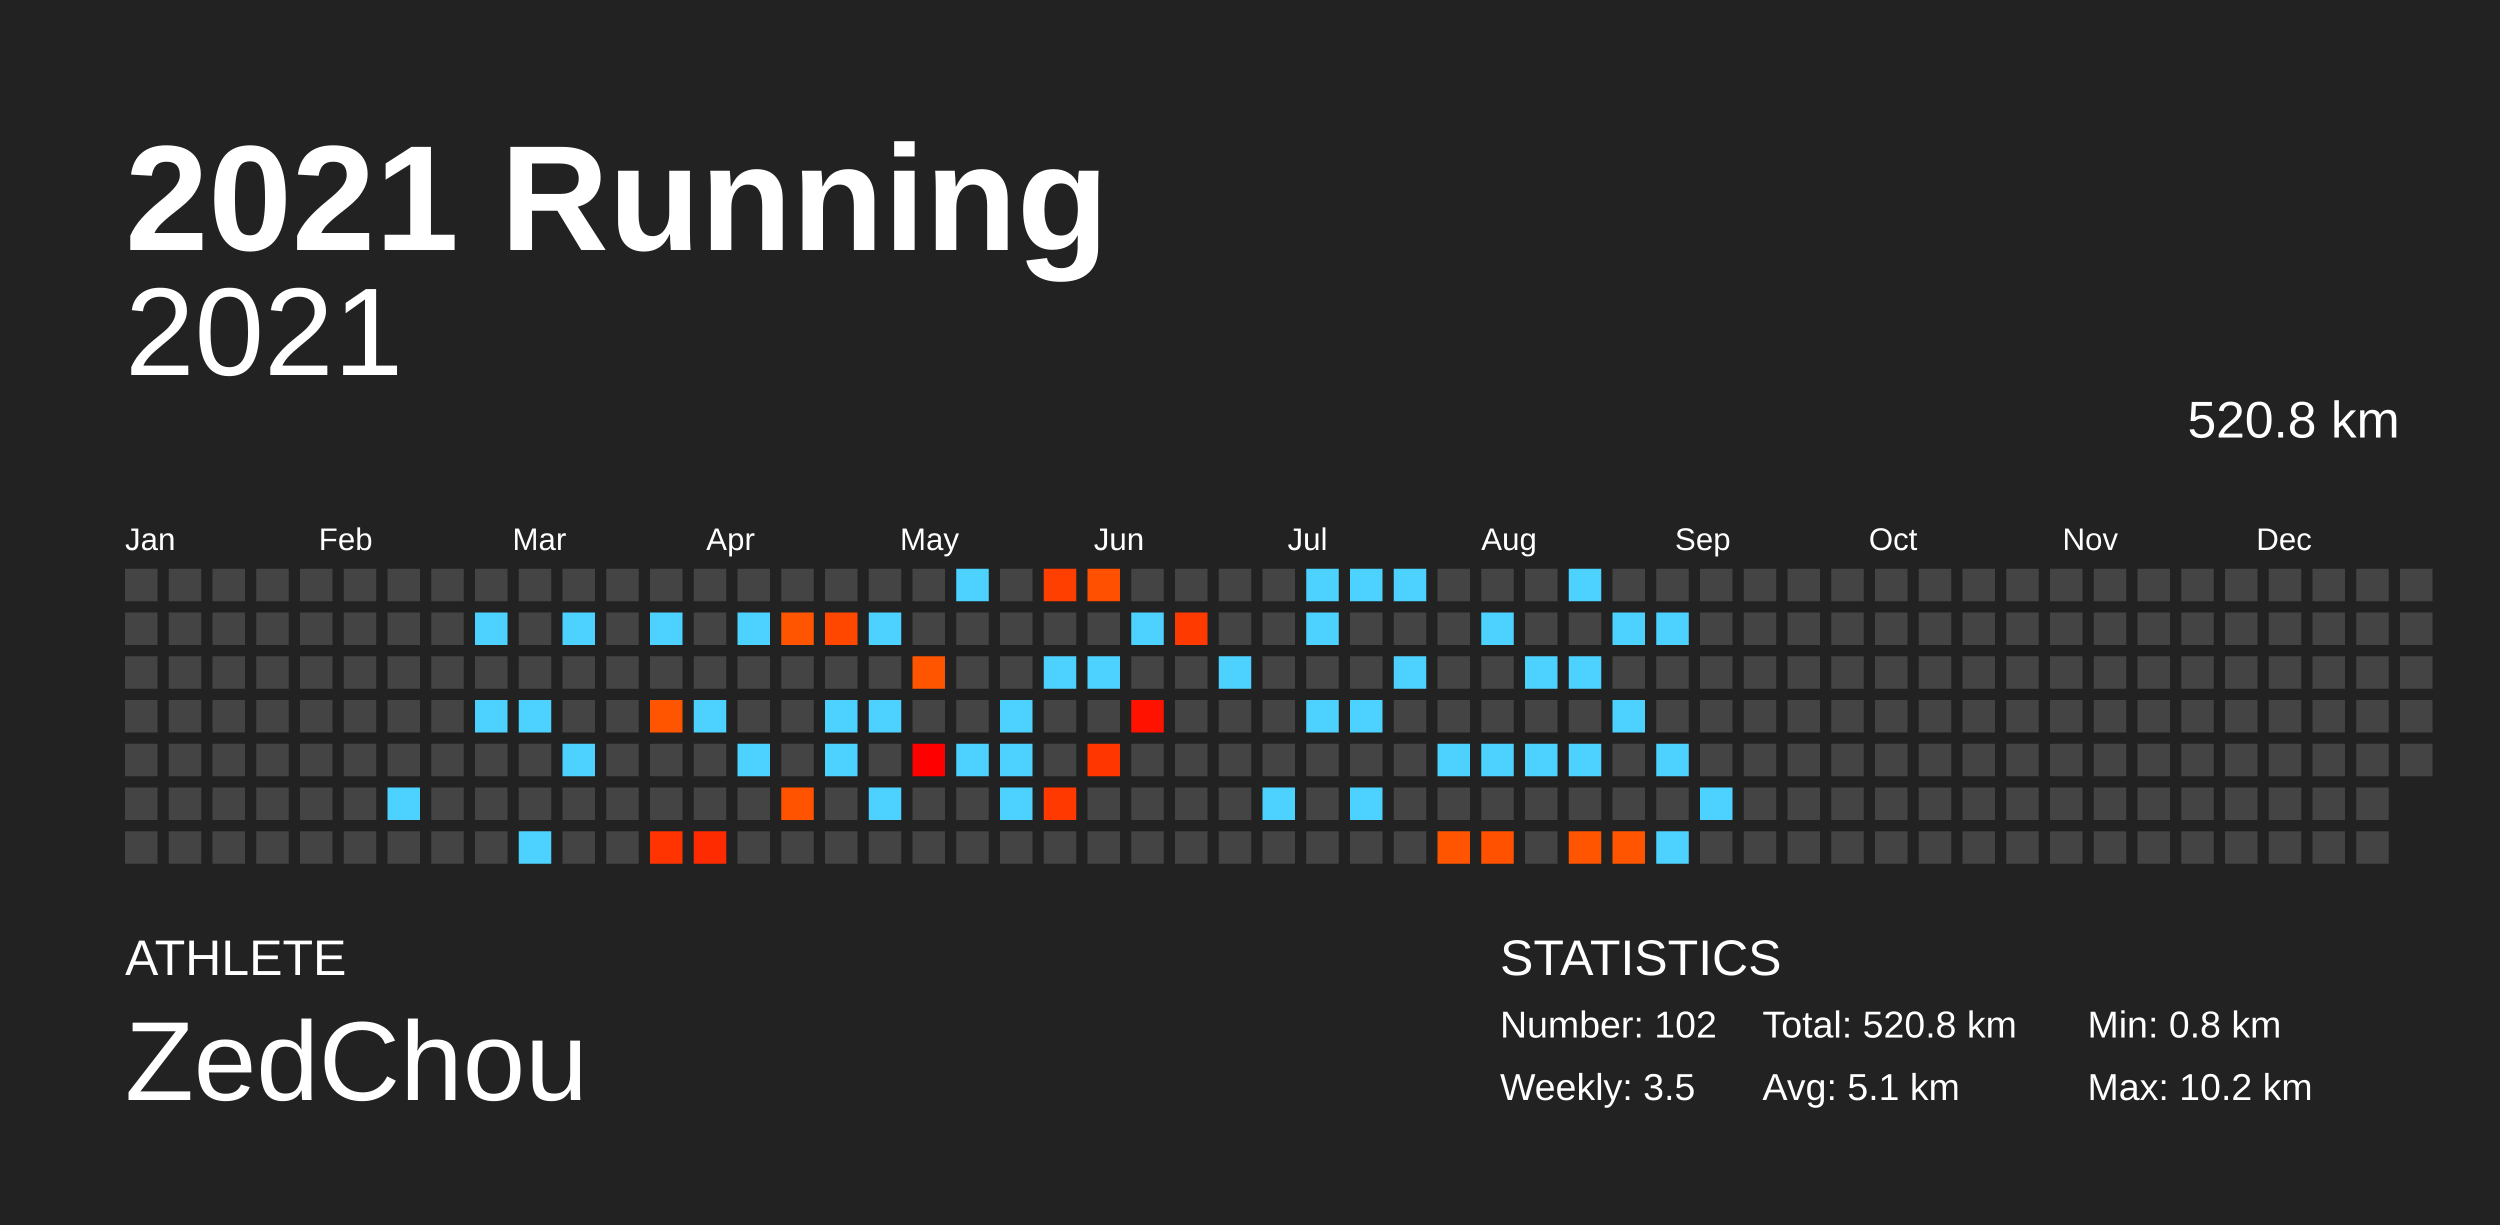
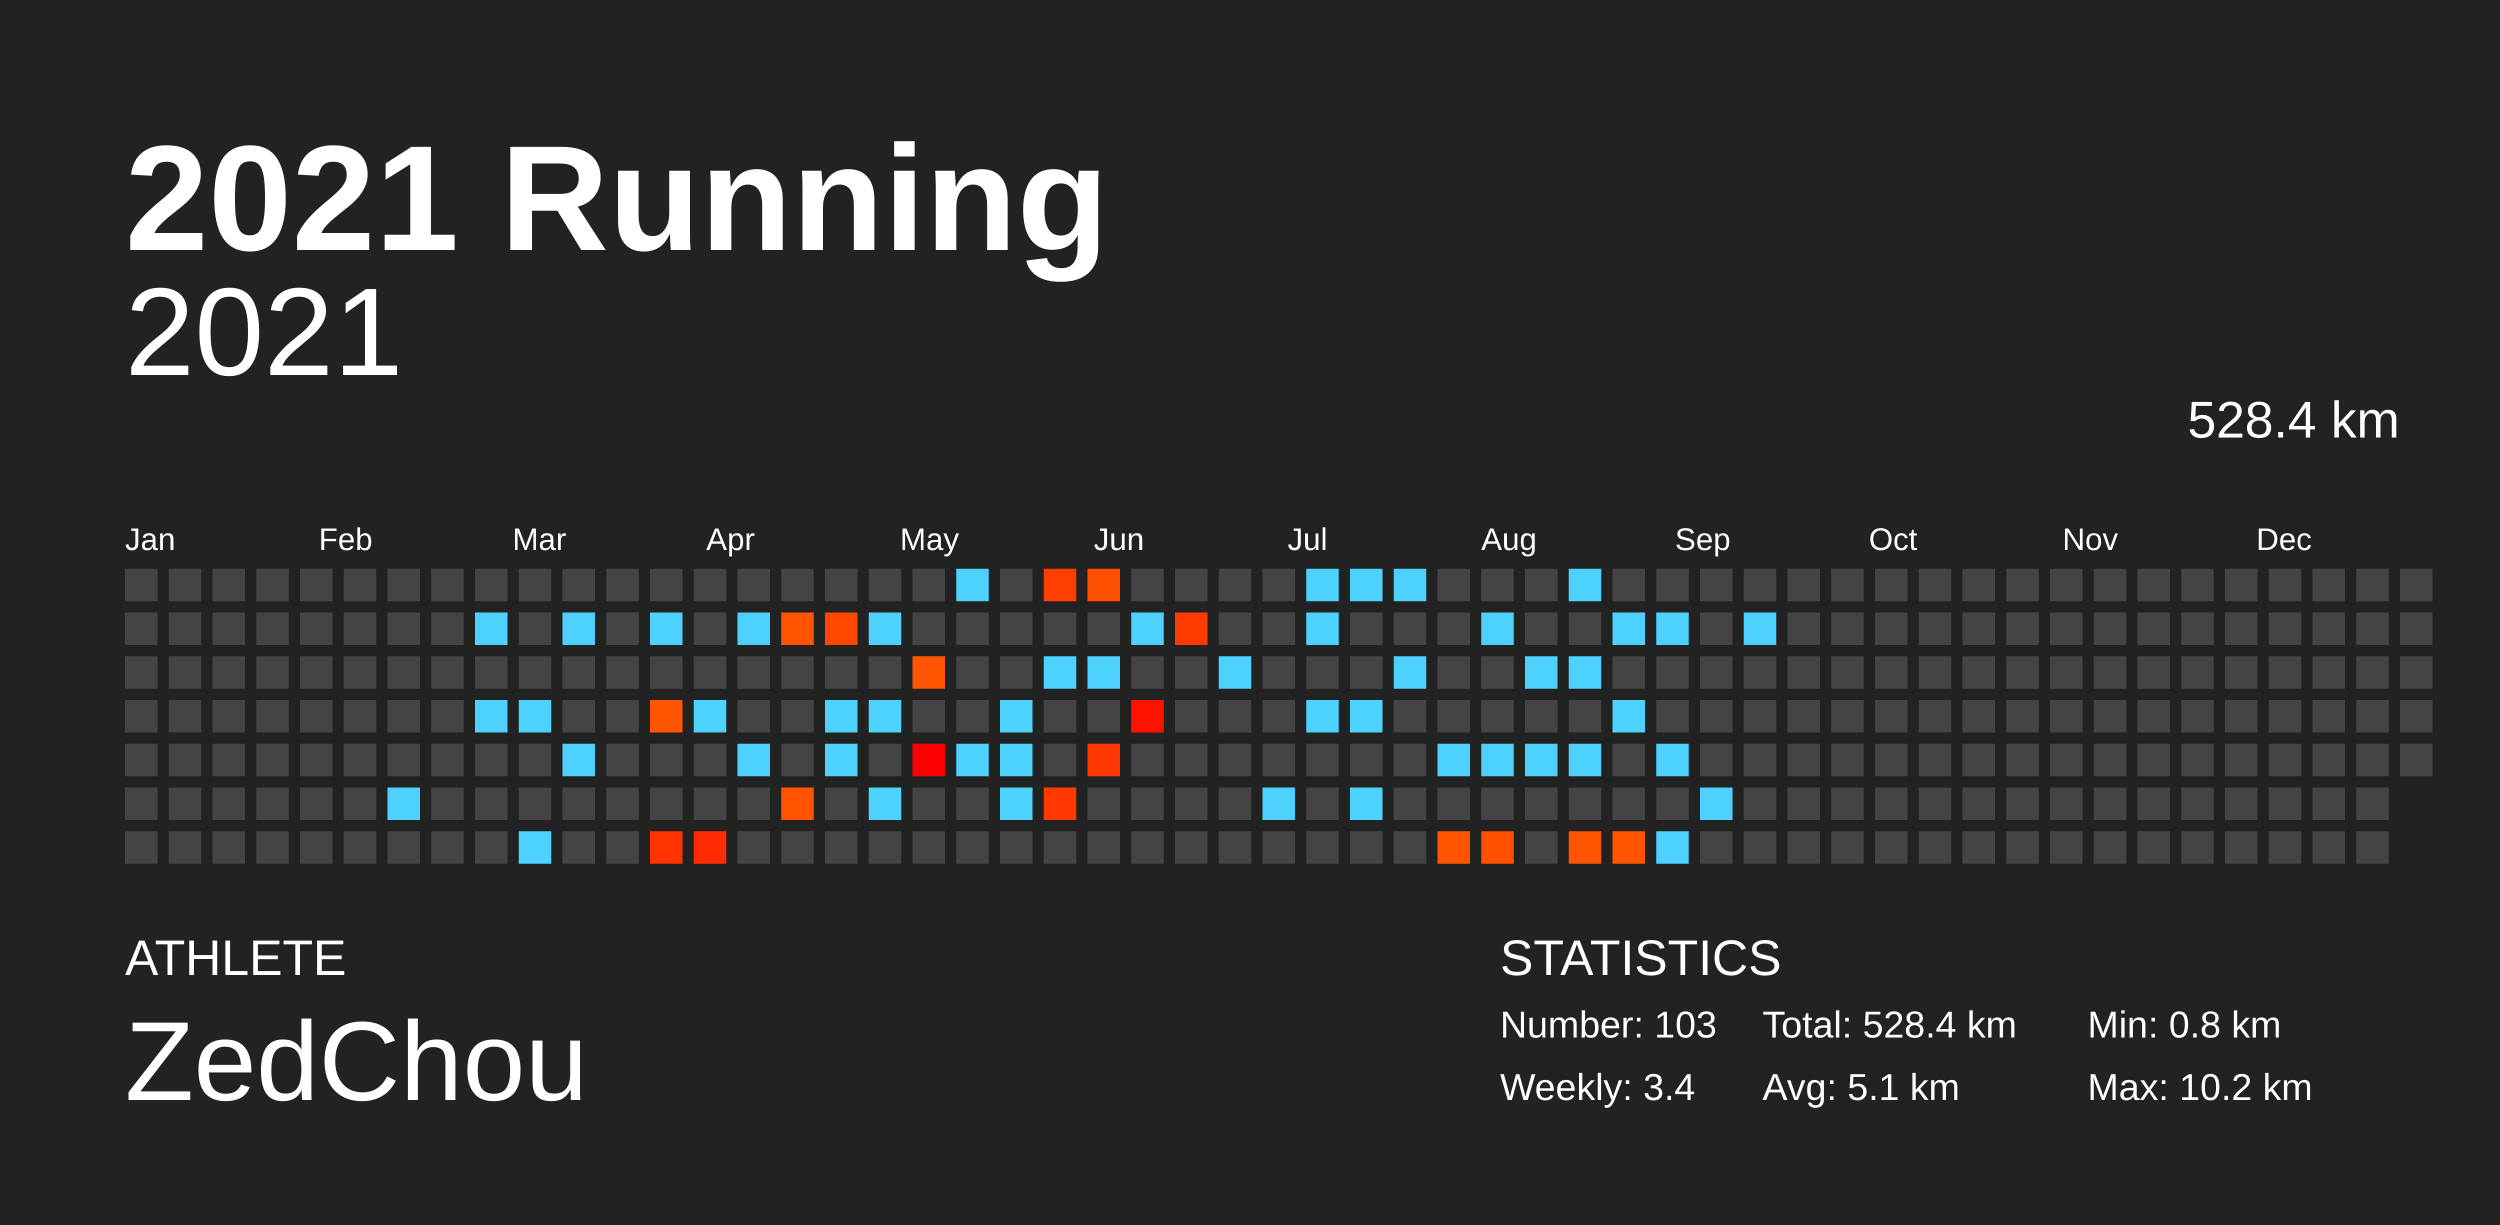
<svg xmlns="http://www.w3.org/2000/svg" baseProfile="full" height="98mm" version="1.1" viewBox="0,0,200,98" width="200mm">
  <defs />
  <rect fill="#222222" height="98" width="200" x="0" y="0" />
  <text fill="#FFFFFF" style="font-size:12px; font-family:Arial; font-weight:bold;" x="10" y="20">2021 Running</text>
  <text fill="#FFFFFF" style="font-size:4px; font-family:Arial" x="10" y="78">ATHLETE</text>
  <text fill="#FFFFFF" style="font-size:9px; font-family:Arial" x="10" y="88">ZedChou</text>
  <text fill="#FFFFFF" style="font-size:4px; font-family:Arial" x="120" y="78">STATISTICS</text>
-   <text fill="#FFFFFF" style="font-size:3px; font-family:Arial" x="120" y="83">Number: 102</text>
-   <text fill="#FFFFFF" style="font-size:3px; font-family:Arial" x="120" y="88">Weekly: 3.5</text>
-   <text fill="#FFFFFF" style="font-size:3px; font-family:Arial" x="141" y="83">Total: 520.8 km</text>
+   <text fill="#FFFFFF" style="font-size:3px; font-family:Arial" x="120" y="83">Number: 103</text>
+   <text fill="#FFFFFF" style="font-size:3px; font-family:Arial" x="120" y="88">Weekly: 3.4</text>
+   <text fill="#FFFFFF" style="font-size:3px; font-family:Arial" x="141" y="83">Total: 528.4 km</text>
  <text fill="#FFFFFF" style="font-size:3px; font-family:Arial" x="141" y="88">Avg: 5.1 km</text>
  <text fill="#FFFFFF" style="font-size:3px; font-family:Arial" x="167" y="83">Min: 0.8 km</text>
  <text fill="#FFFFFF" style="font-size:3px; font-family:Arial" x="167" y="88">Max: 10.2 km</text>
  <text alignment-baseline="hanging" fill="#FFFFFF" style="font-size:10.0px; font-family:Arial;" x="10" y="30">2021</text>
-   <text alignment-baseline="hanging" fill="#FFFFFF" style="font-size:4.125px; font-family:Arial;" x="175" y="35">520.8 km</text>
+   <text alignment-baseline="hanging" fill="#FFFFFF" style="font-size:4.125px; font-family:Arial;" x="175" y="35">528.4 km</text>
  <text fill="#FFFFFF" style="font-size:2.5px; font-family:Arial" x="10.0" y="44">Jan</text>
  <text fill="#FFFFFF" style="font-size:2.5px; font-family:Arial" x="25.5" y="44">Feb</text>
  <text fill="#FFFFFF" style="font-size:2.5px; font-family:Arial" x="41.0" y="44">Mar</text>
  <text fill="#FFFFFF" style="font-size:2.5px; font-family:Arial" x="56.5" y="44">Apr</text>
  <text fill="#FFFFFF" style="font-size:2.5px; font-family:Arial" x="72.0" y="44">May</text>
  <text fill="#FFFFFF" style="font-size:2.5px; font-family:Arial" x="87.5" y="44">Jun</text>
  <text fill="#FFFFFF" style="font-size:2.5px; font-family:Arial" x="103.0" y="44">Jul</text>
  <text fill="#FFFFFF" style="font-size:2.5px; font-family:Arial" x="118.5" y="44">Aug</text>
  <text fill="#FFFFFF" style="font-size:2.5px; font-family:Arial" x="134.0" y="44">Sep</text>
  <text fill="#FFFFFF" style="font-size:2.5px; font-family:Arial" x="149.5" y="44">Oct</text>
  <text fill="#FFFFFF" style="font-size:2.5px; font-family:Arial" x="165.0" y="44">Nov</text>
  <text fill="#FFFFFF" style="font-size:2.5px; font-family:Arial" x="180.5" y="44">Dec</text>
  <rect fill="#444444" height="2.6" width="2.6" x="10.0" y="45.5" />
  <rect fill="#444444" height="2.6" width="2.6" x="10.0" y="49.0" />
  <rect fill="#444444" height="2.6" width="2.6" x="10.0" y="52.5" />
  <rect fill="#444444" height="2.6" width="2.6" x="10.0" y="56.0" />
  <rect fill="#444444" height="2.6" width="2.6" x="10.0" y="59.5" />
  <rect fill="#444444" height="2.6" width="2.6" x="10.0" y="63.0" />
  <rect fill="#444444" height="2.6" width="2.6" x="10.0" y="66.5" />
  <rect fill="#444444" height="2.6" width="2.6" x="13.5" y="45.5" />
  <rect fill="#444444" height="2.6" width="2.6" x="13.5" y="49.0" />
  <rect fill="#444444" height="2.6" width="2.6" x="13.5" y="52.5" />
  <rect fill="#444444" height="2.6" width="2.6" x="13.5" y="56.0" />
  <rect fill="#444444" height="2.6" width="2.6" x="13.5" y="59.5" />
  <rect fill="#444444" height="2.6" width="2.6" x="13.5" y="63.0" />
  <rect fill="#444444" height="2.6" width="2.6" x="13.5" y="66.5" />
  <rect fill="#444444" height="2.6" width="2.6" x="17.0" y="45.5" />
  <rect fill="#444444" height="2.6" width="2.6" x="17.0" y="49.0" />
  <rect fill="#444444" height="2.6" width="2.6" x="17.0" y="52.5" />
  <rect fill="#444444" height="2.6" width="2.6" x="17.0" y="56.0" />
  <rect fill="#444444" height="2.6" width="2.6" x="17.0" y="59.5" />
  <rect fill="#444444" height="2.6" width="2.6" x="17.0" y="63.0" />
  <rect fill="#444444" height="2.6" width="2.6" x="17.0" y="66.5" />
  <rect fill="#444444" height="2.6" width="2.6" x="20.5" y="45.5" />
  <rect fill="#444444" height="2.6" width="2.6" x="20.5" y="49.0" />
  <rect fill="#444444" height="2.6" width="2.6" x="20.5" y="52.5" />
  <rect fill="#444444" height="2.6" width="2.6" x="20.5" y="56.0" />
  <rect fill="#444444" height="2.6" width="2.6" x="20.5" y="59.5" />
  <rect fill="#444444" height="2.6" width="2.6" x="20.5" y="63.0" />
  <rect fill="#444444" height="2.6" width="2.6" x="20.5" y="66.5" />
  <rect fill="#444444" height="2.6" width="2.6" x="24.0" y="45.5" />
  <rect fill="#444444" height="2.6" width="2.6" x="24.0" y="49.0" />
  <rect fill="#444444" height="2.6" width="2.6" x="24.0" y="52.5" />
  <rect fill="#444444" height="2.6" width="2.6" x="24.0" y="56.0" />
  <rect fill="#444444" height="2.6" width="2.6" x="24.0" y="59.5" />
  <rect fill="#444444" height="2.6" width="2.6" x="24.0" y="63.0" />
  <rect fill="#444444" height="2.6" width="2.6" x="24.0" y="66.5" />
  <rect fill="#444444" height="2.6" width="2.6" x="27.5" y="45.5" />
  <rect fill="#444444" height="2.6" width="2.6" x="27.5" y="49.0" />
  <rect fill="#444444" height="2.6" width="2.6" x="27.5" y="52.5" />
  <rect fill="#444444" height="2.6" width="2.6" x="27.5" y="56.0" />
  <rect fill="#444444" height="2.6" width="2.6" x="27.5" y="59.5" />
  <rect fill="#444444" height="2.6" width="2.6" x="27.5" y="63.0" />
  <rect fill="#444444" height="2.6" width="2.6" x="27.5" y="66.5" />
  <rect fill="#444444" height="2.6" width="2.6" x="31.0" y="45.5" />
  <rect fill="#444444" height="2.6" width="2.6" x="31.0" y="49.0" />
  <rect fill="#444444" height="2.6" width="2.6" x="31.0" y="52.5" />
  <rect fill="#444444" height="2.6" width="2.6" x="31.0" y="56.0" />
  <rect fill="#444444" height="2.6" width="2.6" x="31.0" y="59.5" />
  <rect fill="#4dd2ff" height="2.6" width="2.6" x="31.0" y="63.0" />
  <rect fill="#444444" height="2.6" width="2.6" x="31.0" y="66.5" />
  <rect fill="#444444" height="2.6" width="2.6" x="34.5" y="45.5" />
  <rect fill="#444444" height="2.6" width="2.6" x="34.5" y="49.0" />
  <rect fill="#444444" height="2.6" width="2.6" x="34.5" y="52.5" />
  <rect fill="#444444" height="2.6" width="2.6" x="34.5" y="56.0" />
  <rect fill="#444444" height="2.6" width="2.6" x="34.5" y="59.5" />
  <rect fill="#444444" height="2.6" width="2.6" x="34.5" y="63.0" />
  <rect fill="#444444" height="2.6" width="2.6" x="34.5" y="66.5" />
  <rect fill="#444444" height="2.6" width="2.6" x="38.0" y="45.5" />
  <rect fill="#4dd2ff" height="2.6" width="2.6" x="38.0" y="49.0" />
  <rect fill="#444444" height="2.6" width="2.6" x="38.0" y="52.5" />
  <rect fill="#4dd2ff" height="2.6" width="2.6" x="38.0" y="56.0" />
  <rect fill="#444444" height="2.6" width="2.6" x="38.0" y="59.5" />
  <rect fill="#444444" height="2.6" width="2.6" x="38.0" y="63.0" />
  <rect fill="#444444" height="2.6" width="2.6" x="38.0" y="66.5" />
  <rect fill="#444444" height="2.6" width="2.6" x="41.5" y="45.5" />
  <rect fill="#444444" height="2.6" width="2.6" x="41.5" y="49.0" />
  <rect fill="#444444" height="2.6" width="2.6" x="41.5" y="52.5" />
  <rect fill="#4dd2ff" height="2.6" width="2.6" x="41.5" y="56.0" />
  <rect fill="#444444" height="2.6" width="2.6" x="41.5" y="59.5" />
  <rect fill="#444444" height="2.6" width="2.6" x="41.5" y="63.0" />
  <rect fill="#4dd2ff" height="2.6" width="2.6" x="41.5" y="66.5" />
  <rect fill="#444444" height="2.6" width="2.6" x="45.0" y="45.5" />
  <rect fill="#4dd2ff" height="2.6" width="2.6" x="45.0" y="49.0" />
  <rect fill="#444444" height="2.6" width="2.6" x="45.0" y="52.5" />
  <rect fill="#444444" height="2.6" width="2.6" x="45.0" y="56.0" />
  <rect fill="#4dd2ff" height="2.6" width="2.6" x="45.0" y="59.5" />
  <rect fill="#444444" height="2.6" width="2.6" x="45.0" y="63.0" />
  <rect fill="#444444" height="2.6" width="2.6" x="45.0" y="66.5" />
  <rect fill="#444444" height="2.6" width="2.6" x="48.5" y="45.5" />
  <rect fill="#444444" height="2.6" width="2.6" x="48.5" y="49.0" />
  <rect fill="#444444" height="2.6" width="2.6" x="48.5" y="52.5" />
  <rect fill="#444444" height="2.6" width="2.6" x="48.5" y="56.0" />
  <rect fill="#444444" height="2.6" width="2.6" x="48.5" y="59.5" />
  <rect fill="#444444" height="2.6" width="2.6" x="48.5" y="63.0" />
  <rect fill="#444444" height="2.6" width="2.6" x="48.5" y="66.5" />
  <rect fill="#444444" height="2.6" width="2.6" x="52.0" y="45.5" />
  <rect fill="#4dd2ff" height="2.6" width="2.6" x="52.0" y="49.0" />
  <rect fill="#444444" height="2.6" width="2.6" x="52.0" y="52.5" />
  <rect fill="#ff5400" height="2.6" width="2.6" x="52.0" y="56.0" />
  <rect fill="#444444" height="2.6" width="2.6" x="52.0" y="59.5" />
  <rect fill="#444444" height="2.6" width="2.6" x="52.0" y="63.0" />
  <rect fill="#ff3400" height="2.6" width="2.6" x="52.0" y="66.5" />
  <rect fill="#444444" height="2.6" width="2.6" x="55.5" y="45.5" />
  <rect fill="#444444" height="2.6" width="2.6" x="55.5" y="49.0" />
  <rect fill="#444444" height="2.6" width="2.6" x="55.5" y="52.5" />
  <rect fill="#4dd2ff" height="2.6" width="2.6" x="55.5" y="56.0" />
  <rect fill="#444444" height="2.6" width="2.6" x="55.5" y="59.5" />
  <rect fill="#444444" height="2.6" width="2.6" x="55.5" y="63.0" />
  <rect fill="#ff2b00" height="2.6" width="2.6" x="55.5" y="66.5" />
  <rect fill="#444444" height="2.6" width="2.6" x="59.0" y="45.5" />
  <rect fill="#4dd2ff" height="2.6" width="2.6" x="59.0" y="49.0" />
  <rect fill="#444444" height="2.6" width="2.6" x="59.0" y="52.5" />
  <rect fill="#444444" height="2.6" width="2.6" x="59.0" y="56.0" />
  <rect fill="#4dd2ff" height="2.6" width="2.6" x="59.0" y="59.5" />
  <rect fill="#444444" height="2.6" width="2.6" x="59.0" y="63.0" />
  <rect fill="#444444" height="2.6" width="2.6" x="59.0" y="66.5" />
  <rect fill="#444444" height="2.6" width="2.6" x="62.5" y="45.5" />
  <rect fill="#ff5500" height="2.6" width="2.6" x="62.5" y="49.0" />
  <rect fill="#444444" height="2.6" width="2.6" x="62.5" y="52.5" />
  <rect fill="#444444" height="2.6" width="2.6" x="62.5" y="56.0" />
  <rect fill="#444444" height="2.6" width="2.6" x="62.5" y="59.5" />
  <rect fill="#ff5300" height="2.6" width="2.6" x="62.5" y="63.0" />
  <rect fill="#444444" height="2.6" width="2.6" x="62.5" y="66.5" />
  <rect fill="#444444" height="2.6" width="2.6" x="66.0" y="45.5" />
  <rect fill="#ff4700" height="2.6" width="2.6" x="66.0" y="49.0" />
  <rect fill="#444444" height="2.6" width="2.6" x="66.0" y="52.5" />
  <rect fill="#4dd2ff" height="2.6" width="2.6" x="66.0" y="56.0" />
  <rect fill="#4dd2ff" height="2.6" width="2.6" x="66.0" y="59.5" />
  <rect fill="#444444" height="2.6" width="2.6" x="66.0" y="63.0" />
  <rect fill="#444444" height="2.6" width="2.6" x="66.0" y="66.5" />
  <rect fill="#444444" height="2.6" width="2.6" x="69.5" y="45.5" />
  <rect fill="#4dd2ff" height="2.6" width="2.6" x="69.5" y="49.0" />
  <rect fill="#444444" height="2.6" width="2.6" x="69.5" y="52.5" />
  <rect fill="#4dd2ff" height="2.6" width="2.6" x="69.5" y="56.0" />
  <rect fill="#444444" height="2.6" width="2.6" x="69.5" y="59.5" />
  <rect fill="#4dd2ff" height="2.6" width="2.6" x="69.5" y="63.0" />
  <rect fill="#444444" height="2.6" width="2.6" x="69.5" y="66.5" />
  <rect fill="#444444" height="2.6" width="2.6" x="73.0" y="45.5" />
  <rect fill="#444444" height="2.6" width="2.6" x="73.0" y="49.0" />
  <rect fill="#ff5400" height="2.6" width="2.6" x="73.0" y="52.5" />
  <rect fill="#444444" height="2.6" width="2.6" x="73.0" y="56.0" />
  <rect fill="#ff0000" height="2.6" width="2.6" x="73.0" y="59.5" />
  <rect fill="#444444" height="2.6" width="2.6" x="73.0" y="63.0" />
  <rect fill="#444444" height="2.6" width="2.6" x="73.0" y="66.5" />
  <rect fill="#4dd2ff" height="2.6" width="2.6" x="76.5" y="45.5" />
  <rect fill="#444444" height="2.6" width="2.6" x="76.5" y="49.0" />
  <rect fill="#444444" height="2.6" width="2.6" x="76.5" y="52.5" />
  <rect fill="#444444" height="2.6" width="2.6" x="76.5" y="56.0" />
  <rect fill="#4dd2ff" height="2.6" width="2.6" x="76.5" y="59.5" />
  <rect fill="#444444" height="2.6" width="2.6" x="76.5" y="63.0" />
  <rect fill="#444444" height="2.6" width="2.6" x="76.5" y="66.5" />
  <rect fill="#444444" height="2.6" width="2.6" x="80.0" y="45.5" />
  <rect fill="#444444" height="2.6" width="2.6" x="80.0" y="49.0" />
  <rect fill="#444444" height="2.6" width="2.6" x="80.0" y="52.5" />
  <rect fill="#4dd2ff" height="2.6" width="2.6" x="80.0" y="56.0" />
  <rect fill="#4dd2ff" height="2.6" width="2.6" x="80.0" y="59.5" />
  <rect fill="#4dd2ff" height="2.6" width="2.6" x="80.0" y="63.0" />
  <rect fill="#444444" height="2.6" width="2.6" x="80.0" y="66.5" />
  <rect fill="#ff3f00" height="2.6" width="2.6" x="83.5" y="45.5" />
  <rect fill="#444444" height="2.6" width="2.6" x="83.5" y="49.0" />
  <rect fill="#4dd2ff" height="2.6" width="2.6" x="83.5" y="52.5" />
  <rect fill="#444444" height="2.6" width="2.6" x="83.5" y="56.0" />
  <rect fill="#444444" height="2.6" width="2.6" x="83.5" y="59.5" />
  <rect fill="#ff3900" height="2.6" width="2.6" x="83.5" y="63.0" />
  <rect fill="#444444" height="2.6" width="2.6" x="83.5" y="66.5" />
  <rect fill="#ff4f00" height="2.6" width="2.6" x="87.0" y="45.5" />
  <rect fill="#444444" height="2.6" width="2.6" x="87.0" y="49.0" />
  <rect fill="#4dd2ff" height="2.6" width="2.6" x="87.0" y="52.5" />
  <rect fill="#444444" height="2.6" width="2.6" x="87.0" y="56.0" />
  <rect fill="#ff3600" height="2.6" width="2.6" x="87.0" y="59.5" />
  <rect fill="#444444" height="2.6" width="2.6" x="87.0" y="63.0" />
  <rect fill="#444444" height="2.6" width="2.6" x="87.0" y="66.5" />
  <rect fill="#444444" height="2.6" width="2.6" x="90.5" y="45.5" />
  <rect fill="#4dd2ff" height="2.6" width="2.6" x="90.5" y="49.0" />
  <rect fill="#444444" height="2.6" width="2.6" x="90.5" y="52.5" />
  <rect fill="#ff1300" height="2.6" width="2.6" x="90.5" y="56.0" />
  <rect fill="#444444" height="2.6" width="2.6" x="90.5" y="59.5" />
  <rect fill="#444444" height="2.6" width="2.6" x="90.5" y="63.0" />
  <rect fill="#444444" height="2.6" width="2.6" x="90.5" y="66.5" />
  <rect fill="#444444" height="2.6" width="2.6" x="94.0" y="45.5" />
  <rect fill="#ff3a00" height="2.6" width="2.6" x="94.0" y="49.0" />
  <rect fill="#444444" height="2.6" width="2.6" x="94.0" y="52.5" />
  <rect fill="#444444" height="2.6" width="2.6" x="94.0" y="56.0" />
  <rect fill="#444444" height="2.6" width="2.6" x="94.0" y="59.5" />
  <rect fill="#444444" height="2.6" width="2.6" x="94.0" y="63.0" />
  <rect fill="#444444" height="2.6" width="2.6" x="94.0" y="66.5" />
  <rect fill="#444444" height="2.6" width="2.6" x="97.5" y="45.5" />
  <rect fill="#444444" height="2.6" width="2.6" x="97.5" y="49.0" />
  <rect fill="#4dd2ff" height="2.6" width="2.6" x="97.5" y="52.5" />
  <rect fill="#444444" height="2.6" width="2.6" x="97.5" y="56.0" />
  <rect fill="#444444" height="2.6" width="2.6" x="97.5" y="59.5" />
  <rect fill="#444444" height="2.6" width="2.6" x="97.5" y="63.0" />
  <rect fill="#444444" height="2.6" width="2.6" x="97.5" y="66.5" />
  <rect fill="#444444" height="2.6" width="2.6" x="101.0" y="45.5" />
  <rect fill="#444444" height="2.6" width="2.6" x="101.0" y="49.0" />
  <rect fill="#444444" height="2.6" width="2.6" x="101.0" y="52.5" />
  <rect fill="#444444" height="2.6" width="2.6" x="101.0" y="56.0" />
  <rect fill="#444444" height="2.6" width="2.6" x="101.0" y="59.5" />
  <rect fill="#4dd2ff" height="2.6" width="2.6" x="101.0" y="63.0" />
  <rect fill="#444444" height="2.6" width="2.6" x="101.0" y="66.5" />
  <rect fill="#4dd2ff" height="2.6" width="2.6" x="104.5" y="45.5" />
  <rect fill="#4dd2ff" height="2.6" width="2.6" x="104.5" y="49.0" />
  <rect fill="#444444" height="2.6" width="2.6" x="104.5" y="52.5" />
  <rect fill="#4dd2ff" height="2.6" width="2.6" x="104.5" y="56.0" />
  <rect fill="#444444" height="2.6" width="2.6" x="104.5" y="59.5" />
  <rect fill="#444444" height="2.6" width="2.6" x="104.5" y="63.0" />
  <rect fill="#444444" height="2.6" width="2.6" x="104.5" y="66.5" />
  <rect fill="#4dd2ff" height="2.6" width="2.6" x="108.0" y="45.5" />
  <rect fill="#444444" height="2.6" width="2.6" x="108.0" y="49.0" />
  <rect fill="#444444" height="2.6" width="2.6" x="108.0" y="52.5" />
  <rect fill="#4dd2ff" height="2.6" width="2.6" x="108.0" y="56.0" />
  <rect fill="#444444" height="2.6" width="2.6" x="108.0" y="59.5" />
  <rect fill="#4dd2ff" height="2.6" width="2.6" x="108.0" y="63.0" />
  <rect fill="#444444" height="2.6" width="2.6" x="108.0" y="66.5" />
  <rect fill="#4dd2ff" height="2.6" width="2.6" x="111.5" y="45.5" />
  <rect fill="#444444" height="2.6" width="2.6" x="111.5" y="49.0" />
  <rect fill="#4dd2ff" height="2.6" width="2.6" x="111.5" y="52.5" />
  <rect fill="#444444" height="2.6" width="2.6" x="111.5" y="56.0" />
  <rect fill="#444444" height="2.6" width="2.6" x="111.5" y="59.5" />
  <rect fill="#444444" height="2.6" width="2.6" x="111.5" y="63.0" />
  <rect fill="#444444" height="2.6" width="2.6" x="111.5" y="66.5" />
  <rect fill="#444444" height="2.6" width="2.6" x="115.0" y="45.5" />
  <rect fill="#444444" height="2.6" width="2.6" x="115.0" y="49.0" />
  <rect fill="#444444" height="2.6" width="2.6" x="115.0" y="52.5" />
  <rect fill="#444444" height="2.6" width="2.6" x="115.0" y="56.0" />
  <rect fill="#4dd2ff" height="2.6" width="2.6" x="115.0" y="59.5" />
  <rect fill="#444444" height="2.6" width="2.6" x="115.0" y="63.0" />
  <rect fill="#ff5500" height="2.6" width="2.6" x="115.0" y="66.5" />
  <rect fill="#444444" height="2.6" width="2.6" x="118.5" y="45.5" />
  <rect fill="#4dd2ff" height="2.6" width="2.6" x="118.5" y="49.0" />
  <rect fill="#444444" height="2.6" width="2.6" x="118.5" y="52.5" />
  <rect fill="#444444" height="2.6" width="2.6" x="118.5" y="56.0" />
  <rect fill="#4dd2ff" height="2.6" width="2.6" x="118.5" y="59.5" />
  <rect fill="#444444" height="2.6" width="2.6" x="118.5" y="63.0" />
  <rect fill="#ff5100" height="2.6" width="2.6" x="118.5" y="66.5" />
  <rect fill="#444444" height="2.6" width="2.6" x="122.0" y="45.5" />
  <rect fill="#444444" height="2.6" width="2.6" x="122.0" y="49.0" />
  <rect fill="#4dd2ff" height="2.6" width="2.6" x="122.0" y="52.5" />
  <rect fill="#444444" height="2.6" width="2.6" x="122.0" y="56.0" />
  <rect fill="#4dd2ff" height="2.6" width="2.6" x="122.0" y="59.5" />
  <rect fill="#444444" height="2.6" width="2.6" x="122.0" y="63.0" />
  <rect fill="#444444" height="2.6" width="2.6" x="122.0" y="66.5" />
  <rect fill="#4dd2ff" height="2.6" width="2.6" x="125.5" y="45.5" />
  <rect fill="#444444" height="2.6" width="2.6" x="125.5" y="49.0" />
  <rect fill="#4dd2ff" height="2.6" width="2.6" x="125.5" y="52.5" />
  <rect fill="#444444" height="2.6" width="2.6" x="125.5" y="56.0" />
  <rect fill="#4dd2ff" height="2.6" width="2.6" x="125.5" y="59.5" />
  <rect fill="#444444" height="2.6" width="2.6" x="125.5" y="63.0" />
  <rect fill="#ff5400" height="2.6" width="2.6" x="125.5" y="66.5" />
  <rect fill="#444444" height="2.6" width="2.6" x="129.0" y="45.5" />
  <rect fill="#4dd2ff" height="2.6" width="2.6" x="129.0" y="49.0" />
  <rect fill="#444444" height="2.6" width="2.6" x="129.0" y="52.5" />
  <rect fill="#4dd2ff" height="2.6" width="2.6" x="129.0" y="56.0" />
  <rect fill="#444444" height="2.6" width="2.6" x="129.0" y="59.5" />
  <rect fill="#444444" height="2.6" width="2.6" x="129.0" y="63.0" />
  <rect fill="#ff5500" height="2.6" width="2.6" x="129.0" y="66.5" />
  <rect fill="#444444" height="2.6" width="2.6" x="132.5" y="45.5" />
  <rect fill="#4dd2ff" height="2.6" width="2.6" x="132.5" y="49.0" />
  <rect fill="#444444" height="2.6" width="2.6" x="132.5" y="52.5" />
  <rect fill="#444444" height="2.6" width="2.6" x="132.5" y="56.0" />
  <rect fill="#4dd2ff" height="2.6" width="2.6" x="132.5" y="59.5" />
  <rect fill="#444444" height="2.6" width="2.6" x="132.5" y="63.0" />
  <rect fill="#4dd2ff" height="2.6" width="2.6" x="132.5" y="66.5" />
  <rect fill="#444444" height="2.6" width="2.6" x="136.0" y="45.5" />
  <rect fill="#444444" height="2.6" width="2.6" x="136.0" y="49.0" />
  <rect fill="#444444" height="2.6" width="2.6" x="136.0" y="52.5" />
  <rect fill="#444444" height="2.6" width="2.6" x="136.0" y="56.0" />
  <rect fill="#444444" height="2.6" width="2.6" x="136.0" y="59.5" />
  <rect fill="#4dd2ff" height="2.6" width="2.6" x="136.0" y="63.0" />
  <rect fill="#444444" height="2.6" width="2.6" x="136.0" y="66.5" />
  <rect fill="#444444" height="2.6" width="2.6" x="139.5" y="45.5" />
-   <rect fill="#444444" height="2.6" width="2.6" x="139.5" y="49.0" />
+   <rect fill="#4dd2ff" height="2.6" width="2.6" x="139.5" y="49.0" />
  <rect fill="#444444" height="2.6" width="2.6" x="139.5" y="52.5" />
  <rect fill="#444444" height="2.6" width="2.6" x="139.5" y="56.0" />
  <rect fill="#444444" height="2.6" width="2.6" x="139.5" y="59.5" />
  <rect fill="#444444" height="2.6" width="2.6" x="139.5" y="63.0" />
  <rect fill="#444444" height="2.6" width="2.6" x="139.5" y="66.5" />
  <rect fill="#444444" height="2.6" width="2.6" x="143.0" y="45.5" />
  <rect fill="#444444" height="2.6" width="2.6" x="143.0" y="49.0" />
  <rect fill="#444444" height="2.6" width="2.6" x="143.0" y="52.5" />
  <rect fill="#444444" height="2.6" width="2.6" x="143.0" y="56.0" />
  <rect fill="#444444" height="2.6" width="2.6" x="143.0" y="59.5" />
  <rect fill="#444444" height="2.6" width="2.6" x="143.0" y="63.0" />
  <rect fill="#444444" height="2.6" width="2.6" x="143.0" y="66.5" />
  <rect fill="#444444" height="2.6" width="2.6" x="146.5" y="45.5" />
  <rect fill="#444444" height="2.6" width="2.6" x="146.5" y="49.0" />
  <rect fill="#444444" height="2.6" width="2.6" x="146.5" y="52.5" />
  <rect fill="#444444" height="2.6" width="2.6" x="146.5" y="56.0" />
  <rect fill="#444444" height="2.6" width="2.6" x="146.5" y="59.5" />
  <rect fill="#444444" height="2.6" width="2.6" x="146.5" y="63.0" />
  <rect fill="#444444" height="2.6" width="2.6" x="146.5" y="66.5" />
  <rect fill="#444444" height="2.6" width="2.6" x="150.0" y="45.5" />
  <rect fill="#444444" height="2.6" width="2.6" x="150.0" y="49.0" />
  <rect fill="#444444" height="2.6" width="2.6" x="150.0" y="52.5" />
  <rect fill="#444444" height="2.6" width="2.6" x="150.0" y="56.0" />
  <rect fill="#444444" height="2.6" width="2.6" x="150.0" y="59.5" />
  <rect fill="#444444" height="2.6" width="2.6" x="150.0" y="63.0" />
  <rect fill="#444444" height="2.6" width="2.6" x="150.0" y="66.5" />
  <rect fill="#444444" height="2.6" width="2.6" x="153.5" y="45.5" />
  <rect fill="#444444" height="2.6" width="2.6" x="153.5" y="49.0" />
  <rect fill="#444444" height="2.6" width="2.6" x="153.5" y="52.5" />
  <rect fill="#444444" height="2.6" width="2.6" x="153.5" y="56.0" />
  <rect fill="#444444" height="2.6" width="2.6" x="153.5" y="59.5" />
  <rect fill="#444444" height="2.6" width="2.6" x="153.5" y="63.0" />
  <rect fill="#444444" height="2.6" width="2.6" x="153.5" y="66.5" />
  <rect fill="#444444" height="2.6" width="2.6" x="157.0" y="45.5" />
  <rect fill="#444444" height="2.6" width="2.6" x="157.0" y="49.0" />
  <rect fill="#444444" height="2.6" width="2.6" x="157.0" y="52.5" />
  <rect fill="#444444" height="2.6" width="2.6" x="157.0" y="56.0" />
  <rect fill="#444444" height="2.6" width="2.6" x="157.0" y="59.5" />
  <rect fill="#444444" height="2.6" width="2.6" x="157.0" y="63.0" />
  <rect fill="#444444" height="2.6" width="2.6" x="157.0" y="66.5" />
  <rect fill="#444444" height="2.6" width="2.6" x="160.5" y="45.5" />
  <rect fill="#444444" height="2.6" width="2.6" x="160.5" y="49.0" />
  <rect fill="#444444" height="2.6" width="2.6" x="160.5" y="52.5" />
  <rect fill="#444444" height="2.6" width="2.6" x="160.5" y="56.0" />
  <rect fill="#444444" height="2.6" width="2.6" x="160.5" y="59.5" />
  <rect fill="#444444" height="2.6" width="2.6" x="160.5" y="63.0" />
  <rect fill="#444444" height="2.6" width="2.6" x="160.5" y="66.5" />
  <rect fill="#444444" height="2.6" width="2.6" x="164.0" y="45.5" />
  <rect fill="#444444" height="2.6" width="2.6" x="164.0" y="49.0" />
  <rect fill="#444444" height="2.6" width="2.6" x="164.0" y="52.5" />
  <rect fill="#444444" height="2.6" width="2.6" x="164.0" y="56.0" />
  <rect fill="#444444" height="2.6" width="2.6" x="164.0" y="59.5" />
  <rect fill="#444444" height="2.6" width="2.6" x="164.0" y="63.0" />
  <rect fill="#444444" height="2.6" width="2.6" x="164.0" y="66.5" />
  <rect fill="#444444" height="2.6" width="2.6" x="167.5" y="45.5" />
  <rect fill="#444444" height="2.6" width="2.6" x="167.5" y="49.0" />
  <rect fill="#444444" height="2.6" width="2.6" x="167.5" y="52.5" />
  <rect fill="#444444" height="2.6" width="2.6" x="167.5" y="56.0" />
  <rect fill="#444444" height="2.6" width="2.6" x="167.5" y="59.5" />
  <rect fill="#444444" height="2.6" width="2.6" x="167.5" y="63.0" />
  <rect fill="#444444" height="2.6" width="2.6" x="167.5" y="66.5" />
  <rect fill="#444444" height="2.6" width="2.6" x="171.0" y="45.5" />
  <rect fill="#444444" height="2.6" width="2.6" x="171.0" y="49.0" />
  <rect fill="#444444" height="2.6" width="2.6" x="171.0" y="52.5" />
  <rect fill="#444444" height="2.6" width="2.6" x="171.0" y="56.0" />
  <rect fill="#444444" height="2.6" width="2.6" x="171.0" y="59.5" />
  <rect fill="#444444" height="2.6" width="2.6" x="171.0" y="63.0" />
  <rect fill="#444444" height="2.6" width="2.6" x="171.0" y="66.5" />
  <rect fill="#444444" height="2.6" width="2.6" x="174.5" y="45.5" />
  <rect fill="#444444" height="2.6" width="2.6" x="174.5" y="49.0" />
  <rect fill="#444444" height="2.6" width="2.6" x="174.5" y="52.5" />
  <rect fill="#444444" height="2.6" width="2.6" x="174.5" y="56.0" />
  <rect fill="#444444" height="2.6" width="2.6" x="174.5" y="59.5" />
  <rect fill="#444444" height="2.6" width="2.6" x="174.5" y="63.0" />
  <rect fill="#444444" height="2.6" width="2.6" x="174.5" y="66.5" />
  <rect fill="#444444" height="2.6" width="2.6" x="178.0" y="45.5" />
  <rect fill="#444444" height="2.6" width="2.6" x="178.0" y="49.0" />
  <rect fill="#444444" height="2.6" width="2.6" x="178.0" y="52.5" />
  <rect fill="#444444" height="2.6" width="2.6" x="178.0" y="56.0" />
  <rect fill="#444444" height="2.6" width="2.6" x="178.0" y="59.5" />
  <rect fill="#444444" height="2.6" width="2.6" x="178.0" y="63.0" />
  <rect fill="#444444" height="2.6" width="2.6" x="178.0" y="66.5" />
  <rect fill="#444444" height="2.6" width="2.6" x="181.5" y="45.5" />
  <rect fill="#444444" height="2.6" width="2.6" x="181.5" y="49.0" />
  <rect fill="#444444" height="2.6" width="2.6" x="181.5" y="52.5" />
  <rect fill="#444444" height="2.6" width="2.6" x="181.5" y="56.0" />
  <rect fill="#444444" height="2.6" width="2.6" x="181.5" y="59.5" />
  <rect fill="#444444" height="2.6" width="2.6" x="181.5" y="63.0" />
  <rect fill="#444444" height="2.6" width="2.6" x="181.5" y="66.5" />
  <rect fill="#444444" height="2.6" width="2.6" x="185.0" y="45.5" />
  <rect fill="#444444" height="2.6" width="2.6" x="185.0" y="49.0" />
  <rect fill="#444444" height="2.6" width="2.6" x="185.0" y="52.5" />
  <rect fill="#444444" height="2.6" width="2.6" x="185.0" y="56.0" />
  <rect fill="#444444" height="2.6" width="2.6" x="185.0" y="59.5" />
  <rect fill="#444444" height="2.6" width="2.6" x="185.0" y="63.0" />
  <rect fill="#444444" height="2.6" width="2.6" x="185.0" y="66.5" />
  <rect fill="#444444" height="2.6" width="2.6" x="188.5" y="45.5" />
  <rect fill="#444444" height="2.6" width="2.6" x="188.5" y="49.0" />
  <rect fill="#444444" height="2.6" width="2.6" x="188.5" y="52.5" />
  <rect fill="#444444" height="2.6" width="2.6" x="188.5" y="56.0" />
  <rect fill="#444444" height="2.6" width="2.6" x="188.5" y="59.5" />
  <rect fill="#444444" height="2.6" width="2.6" x="188.5" y="63.0" />
  <rect fill="#444444" height="2.6" width="2.6" x="188.5" y="66.5" />
  <rect fill="#444444" height="2.6" width="2.6" x="192.0" y="45.5" />
  <rect fill="#444444" height="2.6" width="2.6" x="192.0" y="49.0" />
  <rect fill="#444444" height="2.6" width="2.6" x="192.0" y="52.5" />
  <rect fill="#444444" height="2.6" width="2.6" x="192.0" y="56.0" />
  <rect fill="#444444" height="2.6" width="2.6" x="192.0" y="59.5" />
</svg>
